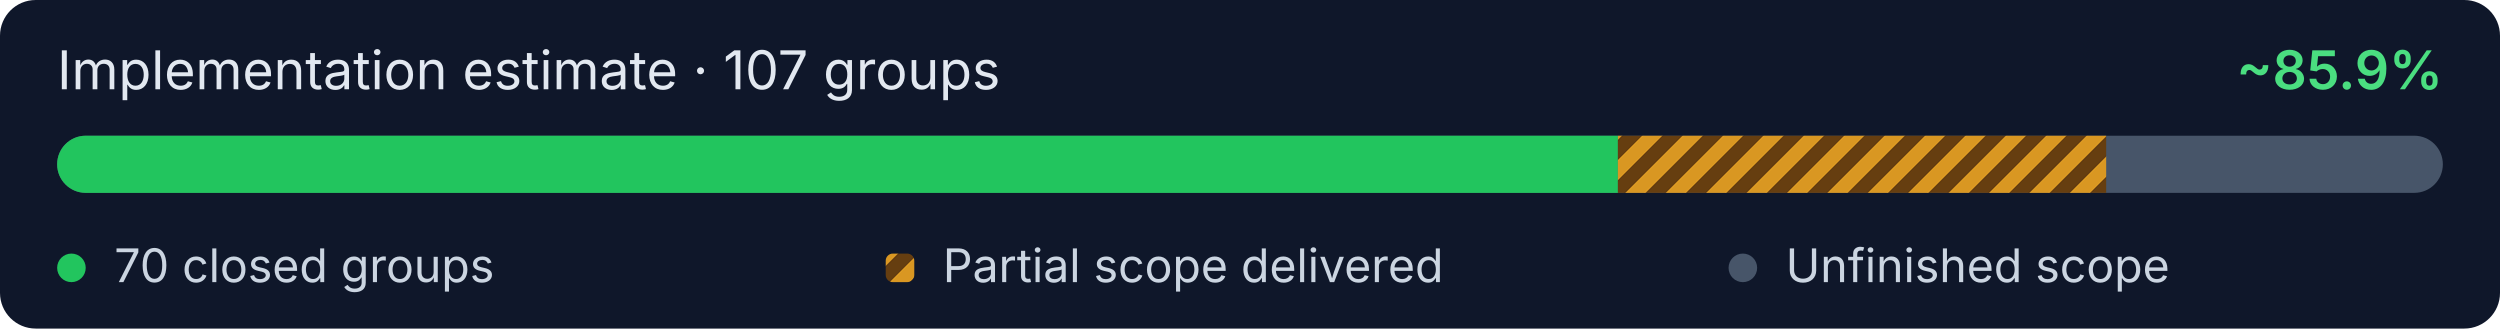
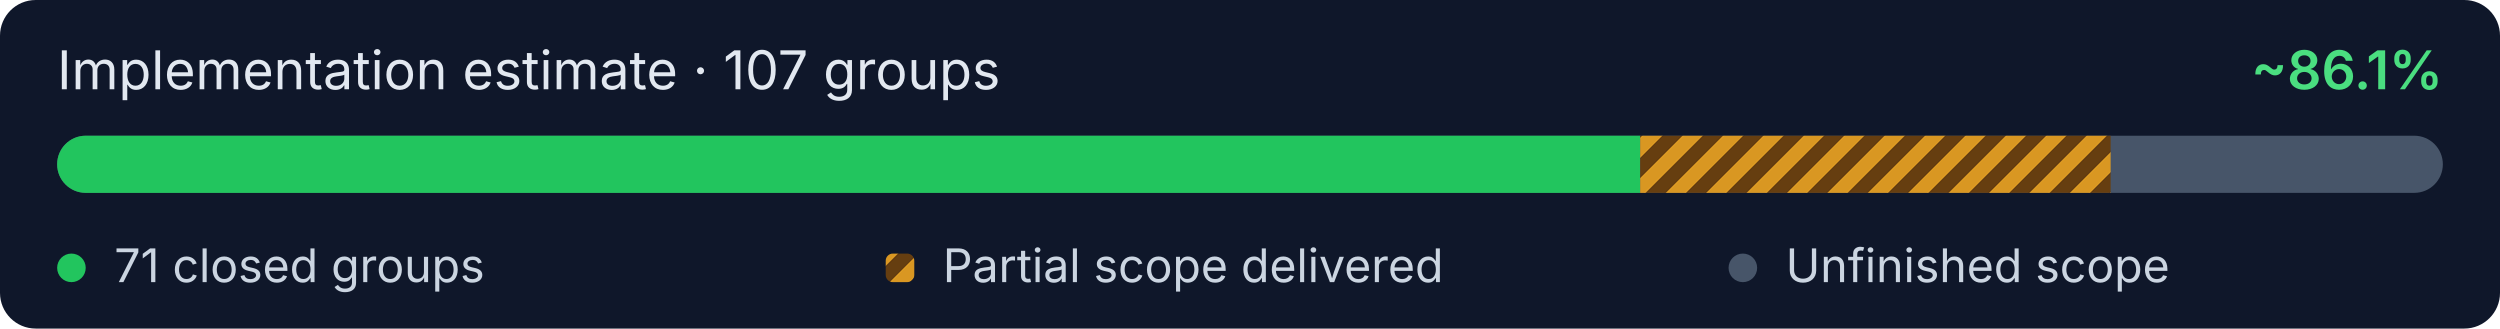
<svg xmlns="http://www.w3.org/2000/svg" width="700" height="92" viewBox="0 0 700 92" role="img" aria-labelledby="title description">
  <defs>
    <clipPath id="track">
      <rect x="16" y="38" width="668" height="16" rx="8" />
    </clipPath>
    <pattern id="partial" width="8" height="8" patternUnits="userSpaceOnUse" patternTransform="rotate(45)">
      <rect width="8" height="8" fill="#663e10" />
      <rect width="4" height="8" fill="#d99722" />
    </pattern>
  </defs>
  <rect width="700" height="92" rx="10" fill="#0f172a" />
  <g font-family="system-ui, -apple-system, BlinkMacSystemFont, 'Segoe UI', sans-serif">
    <text x="16" y="25" font-size="15" fill="#e2e8f0">Implementation estimate · 107 groups</text>
-     <text x="684" y="25" text-anchor="end" font-size="15" font-weight="600" fill="#4ade80">~85.9%</text>
+     <text x="684" y="25" text-anchor="end" font-size="15" font-weight="600" fill="#4ade80">~86.1%</text>
    <g clip-path="url(#track)">
      <rect x="16" y="38" width="668" height="16" fill="#475569" />
-       <rect id="closed-segment" x="16" y="38" width="437.009" height="16" fill="#22c55e" />
-       <rect id="partial-segment" x="453.009" y="38" width="136.721" height="16" fill="url(#partial)" />
+       <rect id="closed-segment" x="16" y="38" width="443.252" height="16" fill="#22c55e" />
+       <rect id="partial-segment" x="459.252" y="38" width="131.727" height="16" fill="url(#partial)" />
    </g>
    <circle cx="20" cy="75" r="4" fill="#22c55e" />
-     <text x="32" y="79" font-size="13" fill="#cbd5e1">70 closed groups</text>
+     <text x="32" y="79" font-size="13" fill="#cbd5e1">71 closed groups</text>
    <rect x="248" y="71" width="8" height="8" rx="2" fill="url(#partial)" />
    <text x="264" y="79" font-size="13" fill="#cbd5e1">Partial scope delivered</text>
    <circle cx="488" cy="75" r="4" fill="#475569" />
    <text x="500" y="79" font-size="13" fill="#cbd5e1">Unfinished scope</text>
  </g>
</svg>
